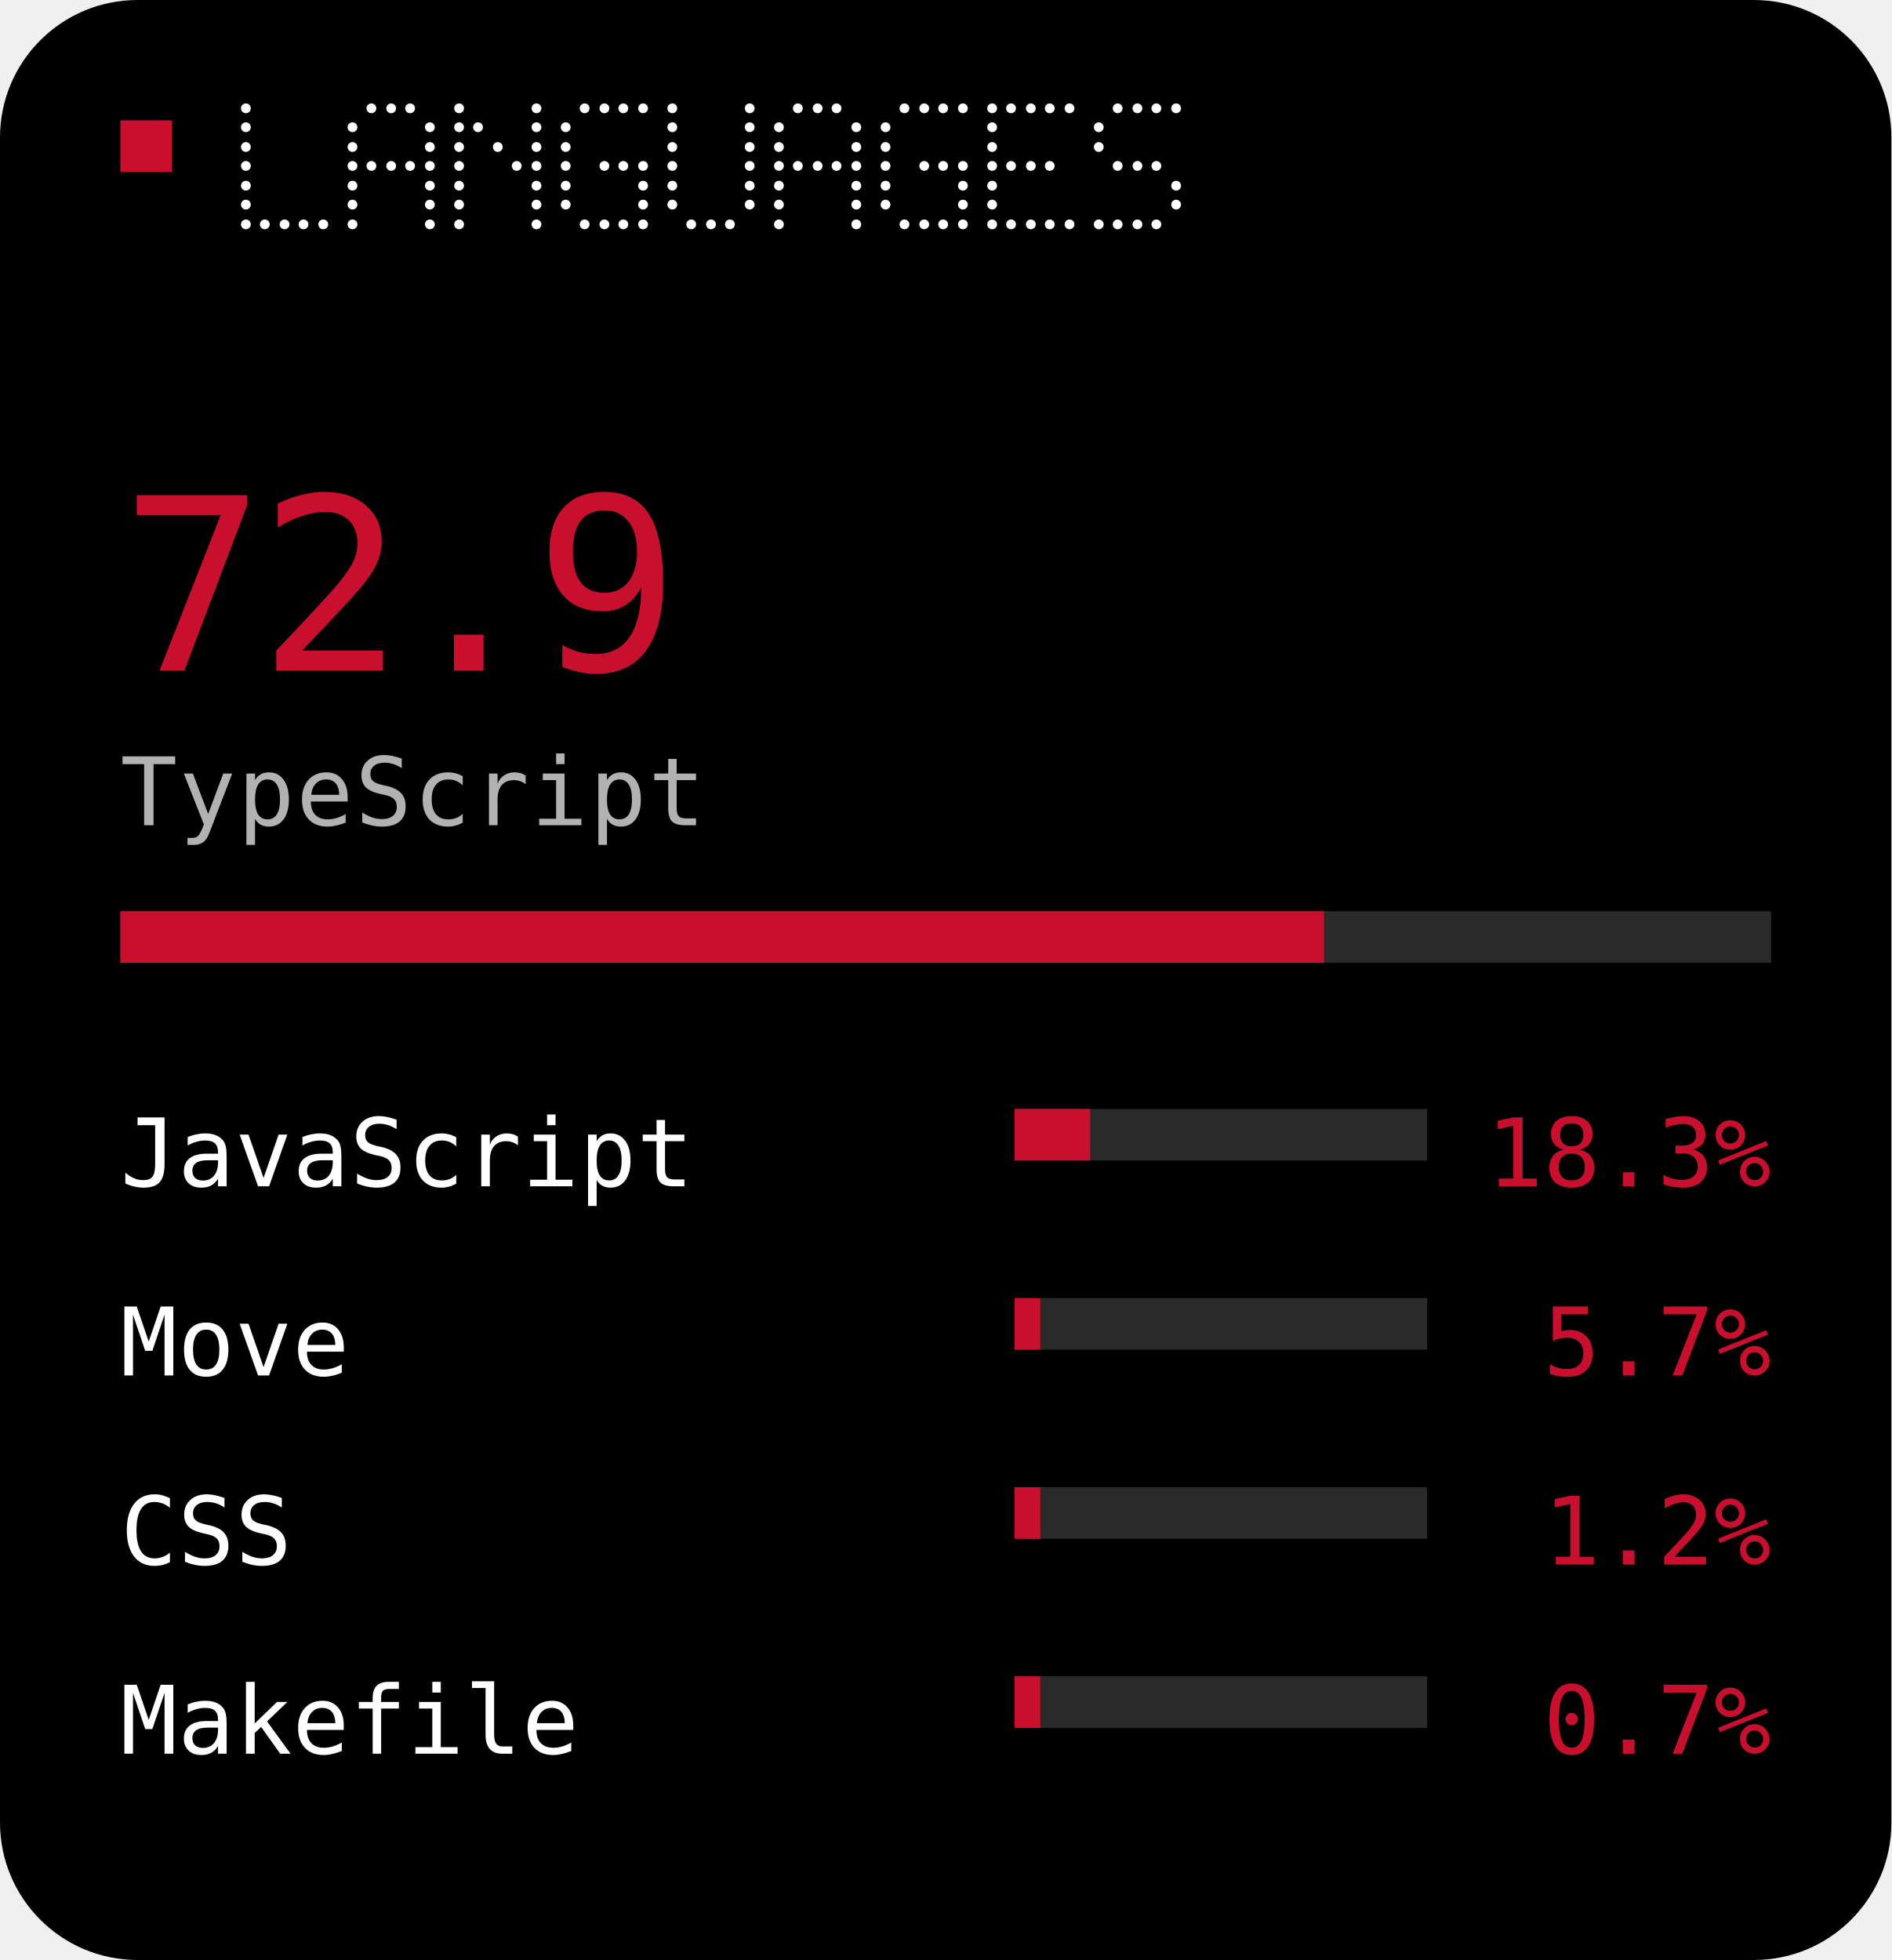
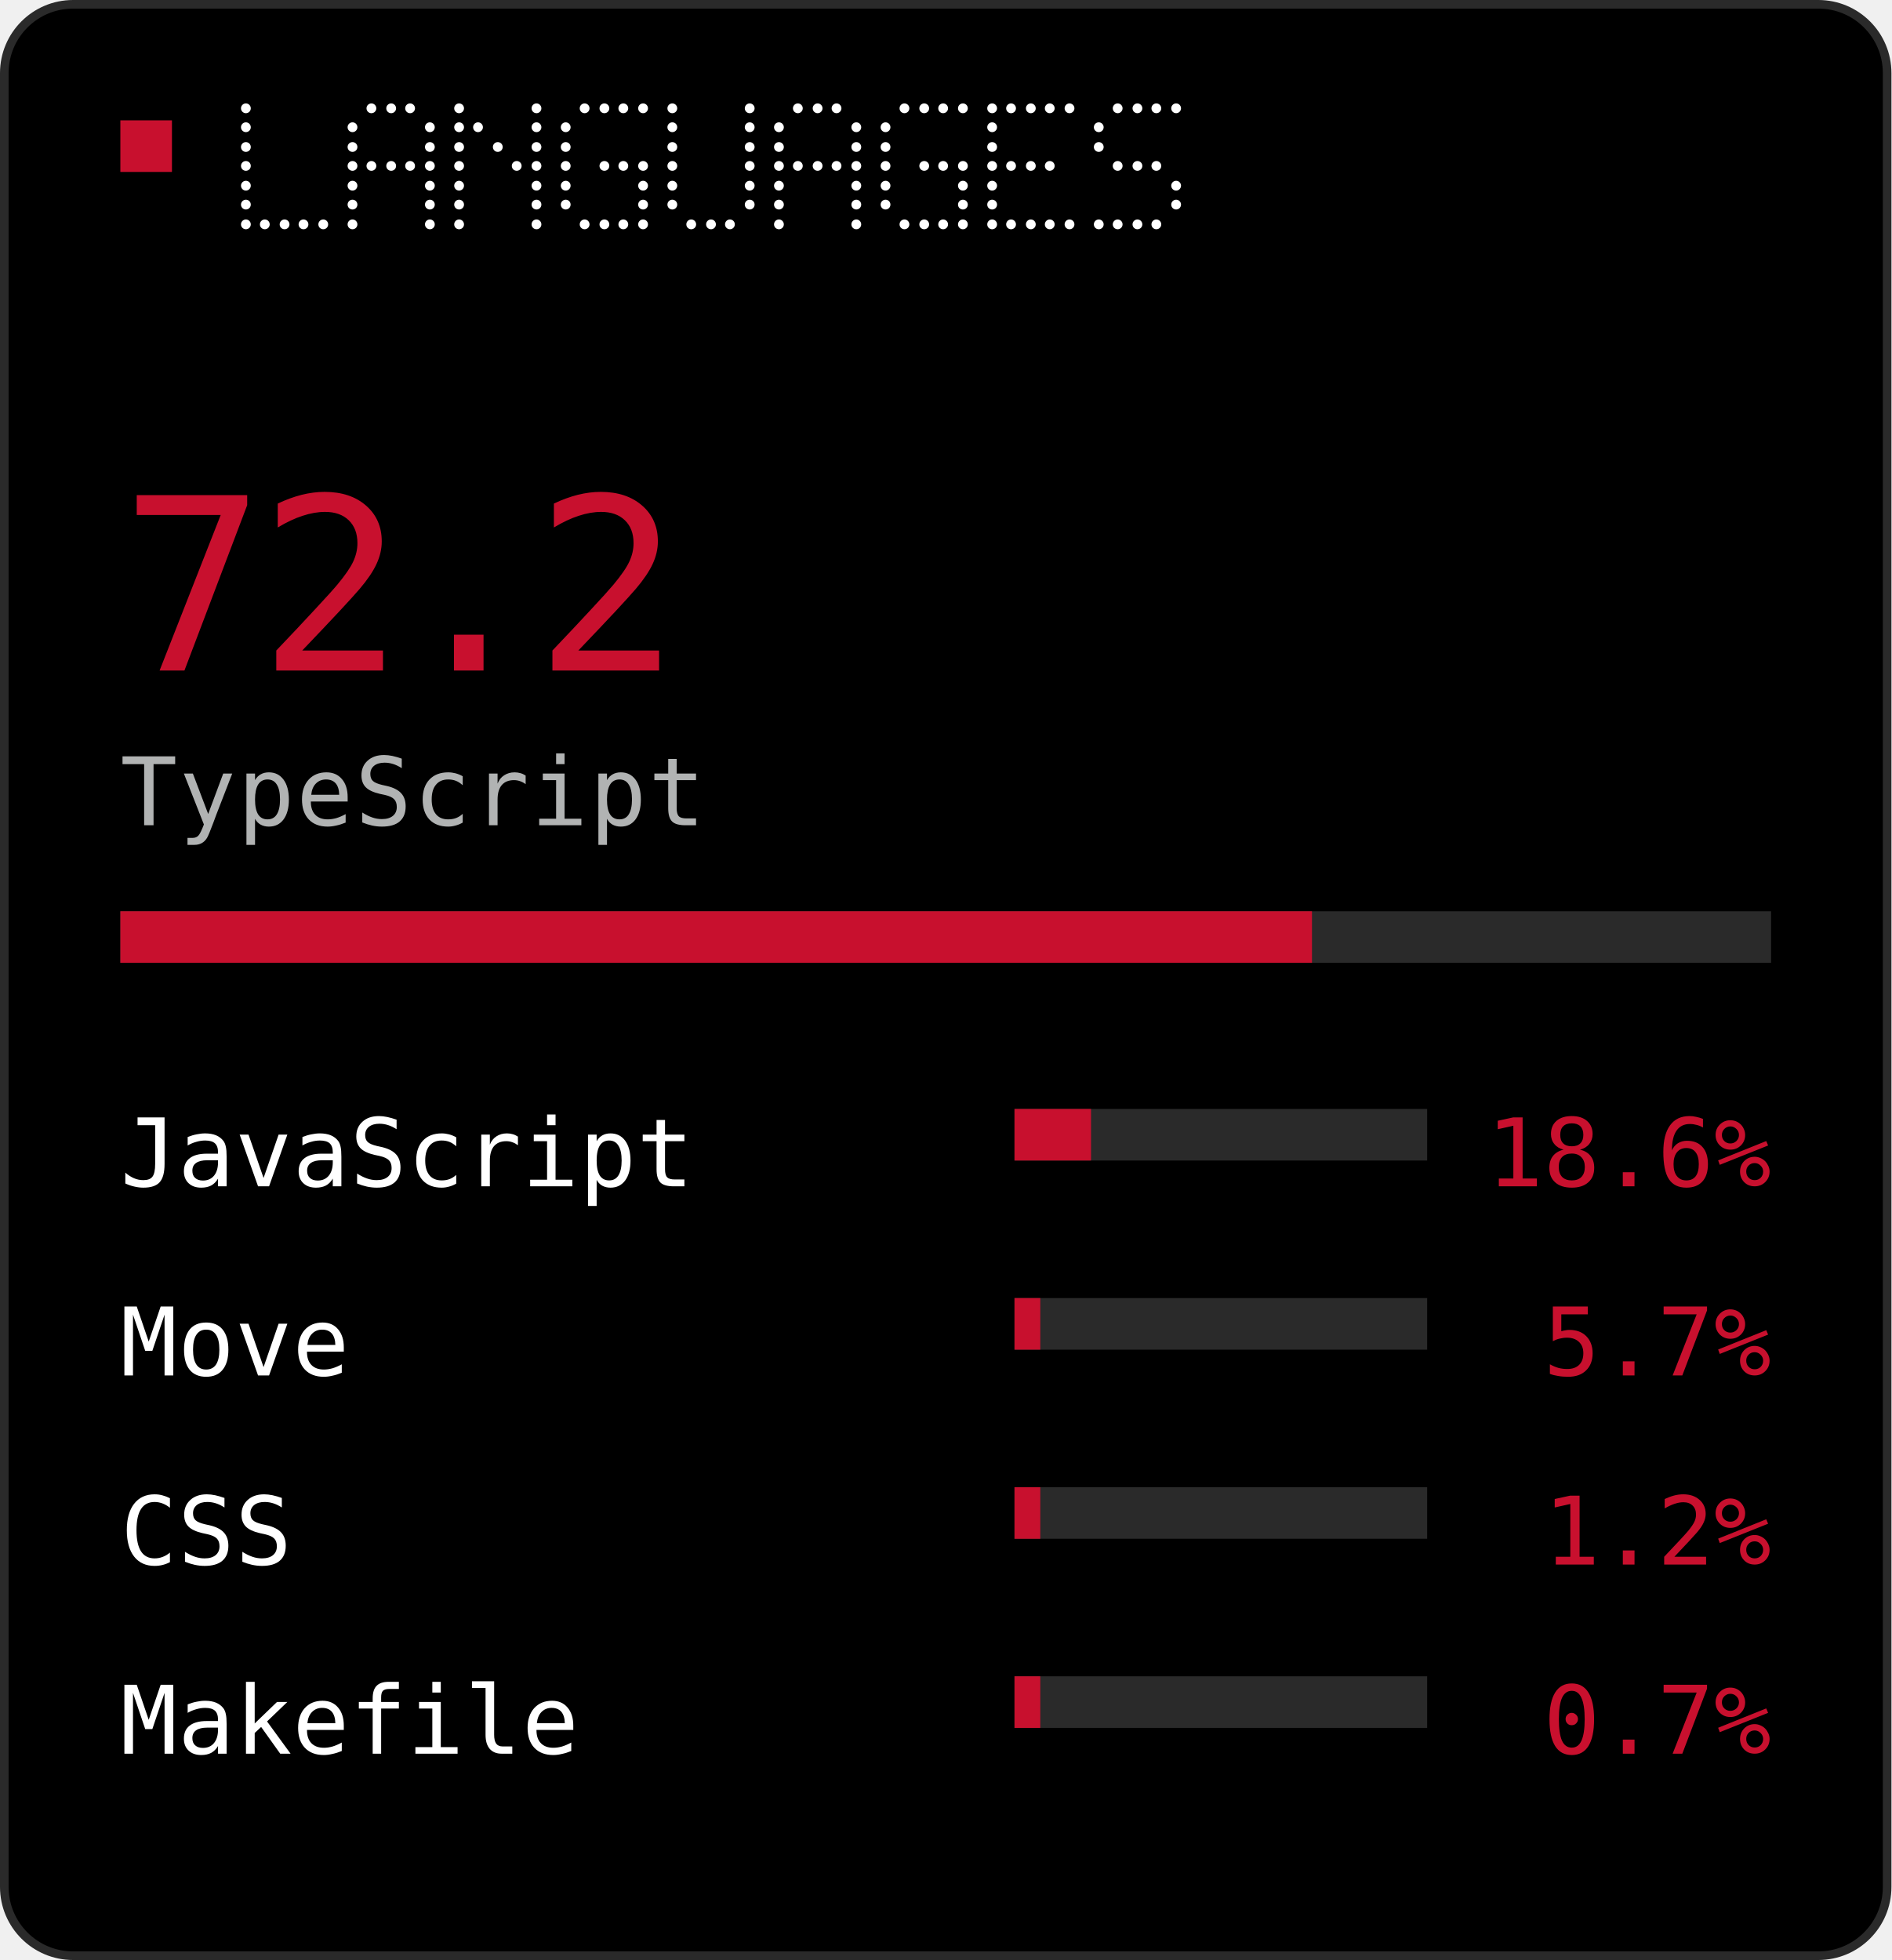
<svg xmlns="http://www.w3.org/2000/svg" width="220" height="228" viewBox="0 0 220 228" role="img">
-   <rect width="220" height="228" rx="16" fill="#000000" />
+   <rect x="0.5" y="0.5" width="219" height="227" rx="8" fill="#000000" stroke="#2A2A2A" />
  <rect x="14" y="14" width="6" height="6" fill="#C8102E" />
  <circle cx="28.6" cy="12.6" r="0.57" fill="#FFFFFF" />
  <circle cx="28.6" cy="14.8" r="0.57" fill="#FFFFFF" />
  <circle cx="28.6" cy="17.1" r="0.57" fill="#FFFFFF" />
  <circle cx="28.6" cy="19.3" r="0.57" fill="#FFFFFF" />
  <circle cx="28.6" cy="21.6" r="0.57" fill="#FFFFFF" />
  <circle cx="28.6" cy="23.8" r="0.57" fill="#FFFFFF" />
  <circle cx="28.6" cy="26.1" r="0.57" fill="#FFFFFF" />
  <circle cx="30.8" cy="26.1" r="0.57" fill="#FFFFFF" />
  <circle cx="33.1" cy="26.1" r="0.57" fill="#FFFFFF" />
  <circle cx="35.3" cy="26.1" r="0.57" fill="#FFFFFF" />
  <circle cx="37.6" cy="26.1" r="0.57" fill="#FFFFFF" />
  <circle cx="43.2" cy="12.6" r="0.57" fill="#FFFFFF" />
  <circle cx="45.5" cy="12.6" r="0.57" fill="#FFFFFF" />
  <circle cx="47.7" cy="12.6" r="0.57" fill="#FFFFFF" />
  <circle cx="41.0" cy="14.8" r="0.57" fill="#FFFFFF" />
  <circle cx="50.0" cy="14.8" r="0.57" fill="#FFFFFF" />
  <circle cx="41.0" cy="17.1" r="0.57" fill="#FFFFFF" />
  <circle cx="50.0" cy="17.1" r="0.57" fill="#FFFFFF" />
  <circle cx="41.0" cy="19.3" r="0.57" fill="#FFFFFF" />
  <circle cx="43.2" cy="19.3" r="0.57" fill="#FFFFFF" />
  <circle cx="45.5" cy="19.3" r="0.57" fill="#FFFFFF" />
  <circle cx="47.7" cy="19.3" r="0.57" fill="#FFFFFF" />
  <circle cx="50.0" cy="19.3" r="0.57" fill="#FFFFFF" />
  <circle cx="41.0" cy="21.6" r="0.57" fill="#FFFFFF" />
  <circle cx="50.0" cy="21.6" r="0.57" fill="#FFFFFF" />
  <circle cx="41.0" cy="23.8" r="0.57" fill="#FFFFFF" />
  <circle cx="50.0" cy="23.8" r="0.57" fill="#FFFFFF" />
  <circle cx="41.0" cy="26.1" r="0.57" fill="#FFFFFF" />
  <circle cx="50.0" cy="26.1" r="0.57" fill="#FFFFFF" />
  <circle cx="53.4" cy="12.6" r="0.57" fill="#FFFFFF" />
  <circle cx="62.4" cy="12.6" r="0.57" fill="#FFFFFF" />
  <circle cx="53.4" cy="14.8" r="0.57" fill="#FFFFFF" />
  <circle cx="55.6" cy="14.8" r="0.57" fill="#FFFFFF" />
  <circle cx="62.4" cy="14.8" r="0.57" fill="#FFFFFF" />
  <circle cx="53.4" cy="17.1" r="0.57" fill="#FFFFFF" />
  <circle cx="57.9" cy="17.1" r="0.57" fill="#FFFFFF" />
  <circle cx="62.4" cy="17.1" r="0.57" fill="#FFFFFF" />
  <circle cx="53.4" cy="19.3" r="0.57" fill="#FFFFFF" />
  <circle cx="60.1" cy="19.3" r="0.57" fill="#FFFFFF" />
  <circle cx="62.4" cy="19.3" r="0.57" fill="#FFFFFF" />
  <circle cx="53.4" cy="21.6" r="0.57" fill="#FFFFFF" />
  <circle cx="62.4" cy="21.6" r="0.57" fill="#FFFFFF" />
  <circle cx="53.4" cy="23.8" r="0.57" fill="#FFFFFF" />
  <circle cx="62.4" cy="23.8" r="0.57" fill="#FFFFFF" />
  <circle cx="53.4" cy="26.1" r="0.57" fill="#FFFFFF" />
  <circle cx="62.4" cy="26.1" r="0.57" fill="#FFFFFF" />
  <circle cx="68.0" cy="12.6" r="0.57" fill="#FFFFFF" />
  <circle cx="70.3" cy="12.6" r="0.57" fill="#FFFFFF" />
  <circle cx="72.5" cy="12.6" r="0.57" fill="#FFFFFF" />
  <circle cx="74.8" cy="12.6" r="0.57" fill="#FFFFFF" />
  <circle cx="65.8" cy="14.8" r="0.57" fill="#FFFFFF" />
  <circle cx="65.8" cy="17.1" r="0.57" fill="#FFFFFF" />
  <circle cx="65.8" cy="19.3" r="0.57" fill="#FFFFFF" />
  <circle cx="70.3" cy="19.3" r="0.57" fill="#FFFFFF" />
  <circle cx="72.5" cy="19.3" r="0.57" fill="#FFFFFF" />
  <circle cx="74.8" cy="19.3" r="0.57" fill="#FFFFFF" />
  <circle cx="65.8" cy="21.6" r="0.57" fill="#FFFFFF" />
  <circle cx="74.8" cy="21.6" r="0.57" fill="#FFFFFF" />
  <circle cx="65.8" cy="23.8" r="0.57" fill="#FFFFFF" />
  <circle cx="74.8" cy="23.8" r="0.57" fill="#FFFFFF" />
  <circle cx="68.0" cy="26.1" r="0.57" fill="#FFFFFF" />
  <circle cx="70.3" cy="26.1" r="0.57" fill="#FFFFFF" />
  <circle cx="72.5" cy="26.1" r="0.57" fill="#FFFFFF" />
  <circle cx="74.8" cy="26.1" r="0.57" fill="#FFFFFF" />
  <circle cx="78.2" cy="12.6" r="0.57" fill="#FFFFFF" />
  <circle cx="87.2" cy="12.6" r="0.57" fill="#FFFFFF" />
  <circle cx="78.2" cy="14.8" r="0.57" fill="#FFFFFF" />
  <circle cx="87.2" cy="14.8" r="0.57" fill="#FFFFFF" />
  <circle cx="78.2" cy="17.1" r="0.57" fill="#FFFFFF" />
  <circle cx="87.2" cy="17.1" r="0.57" fill="#FFFFFF" />
  <circle cx="78.2" cy="19.3" r="0.57" fill="#FFFFFF" />
  <circle cx="87.2" cy="19.3" r="0.57" fill="#FFFFFF" />
  <circle cx="78.2" cy="21.6" r="0.57" fill="#FFFFFF" />
  <circle cx="87.2" cy="21.6" r="0.57" fill="#FFFFFF" />
  <circle cx="78.2" cy="23.8" r="0.57" fill="#FFFFFF" />
  <circle cx="87.2" cy="23.8" r="0.57" fill="#FFFFFF" />
  <circle cx="80.4" cy="26.1" r="0.57" fill="#FFFFFF" />
  <circle cx="82.7" cy="26.1" r="0.57" fill="#FFFFFF" />
  <circle cx="84.9" cy="26.1" r="0.57" fill="#FFFFFF" />
  <circle cx="92.8" cy="12.6" r="0.57" fill="#FFFFFF" />
  <circle cx="95.1" cy="12.6" r="0.57" fill="#FFFFFF" />
  <circle cx="97.3" cy="12.6" r="0.57" fill="#FFFFFF" />
  <circle cx="90.6" cy="14.8" r="0.57" fill="#FFFFFF" />
  <circle cx="99.6" cy="14.8" r="0.57" fill="#FFFFFF" />
  <circle cx="90.6" cy="17.1" r="0.57" fill="#FFFFFF" />
  <circle cx="99.6" cy="17.1" r="0.57" fill="#FFFFFF" />
  <circle cx="90.6" cy="19.3" r="0.57" fill="#FFFFFF" />
  <circle cx="92.8" cy="19.3" r="0.57" fill="#FFFFFF" />
  <circle cx="95.1" cy="19.3" r="0.57" fill="#FFFFFF" />
  <circle cx="97.3" cy="19.3" r="0.57" fill="#FFFFFF" />
  <circle cx="99.6" cy="19.3" r="0.57" fill="#FFFFFF" />
  <circle cx="90.6" cy="21.6" r="0.57" fill="#FFFFFF" />
  <circle cx="99.6" cy="21.6" r="0.57" fill="#FFFFFF" />
  <circle cx="90.6" cy="23.8" r="0.57" fill="#FFFFFF" />
  <circle cx="99.6" cy="23.8" r="0.57" fill="#FFFFFF" />
  <circle cx="90.6" cy="26.1" r="0.57" fill="#FFFFFF" />
  <circle cx="99.6" cy="26.1" r="0.57" fill="#FFFFFF" />
  <circle cx="105.2" cy="12.6" r="0.57" fill="#FFFFFF" />
  <circle cx="107.5" cy="12.6" r="0.57" fill="#FFFFFF" />
  <circle cx="109.7" cy="12.6" r="0.57" fill="#FFFFFF" />
  <circle cx="112.0" cy="12.6" r="0.57" fill="#FFFFFF" />
  <circle cx="103.0" cy="14.8" r="0.57" fill="#FFFFFF" />
  <circle cx="103.0" cy="17.1" r="0.57" fill="#FFFFFF" />
  <circle cx="103.0" cy="19.3" r="0.57" fill="#FFFFFF" />
  <circle cx="107.5" cy="19.3" r="0.57" fill="#FFFFFF" />
  <circle cx="109.7" cy="19.3" r="0.57" fill="#FFFFFF" />
  <circle cx="112.0" cy="19.3" r="0.57" fill="#FFFFFF" />
  <circle cx="103.0" cy="21.6" r="0.57" fill="#FFFFFF" />
  <circle cx="112.0" cy="21.6" r="0.57" fill="#FFFFFF" />
  <circle cx="103.0" cy="23.8" r="0.57" fill="#FFFFFF" />
  <circle cx="112.0" cy="23.8" r="0.57" fill="#FFFFFF" />
  <circle cx="105.2" cy="26.1" r="0.57" fill="#FFFFFF" />
  <circle cx="107.5" cy="26.1" r="0.57" fill="#FFFFFF" />
  <circle cx="109.7" cy="26.1" r="0.57" fill="#FFFFFF" />
  <circle cx="112.0" cy="26.1" r="0.57" fill="#FFFFFF" />
  <circle cx="115.4" cy="12.6" r="0.57" fill="#FFFFFF" />
  <circle cx="117.6" cy="12.6" r="0.57" fill="#FFFFFF" />
  <circle cx="119.9" cy="12.6" r="0.57" fill="#FFFFFF" />
  <circle cx="122.1" cy="12.6" r="0.57" fill="#FFFFFF" />
  <circle cx="124.4" cy="12.6" r="0.57" fill="#FFFFFF" />
  <circle cx="115.4" cy="14.8" r="0.57" fill="#FFFFFF" />
  <circle cx="115.4" cy="17.1" r="0.57" fill="#FFFFFF" />
  <circle cx="115.4" cy="19.3" r="0.57" fill="#FFFFFF" />
  <circle cx="117.6" cy="19.3" r="0.57" fill="#FFFFFF" />
  <circle cx="119.9" cy="19.3" r="0.57" fill="#FFFFFF" />
  <circle cx="122.1" cy="19.3" r="0.57" fill="#FFFFFF" />
  <circle cx="115.4" cy="21.6" r="0.57" fill="#FFFFFF" />
  <circle cx="115.4" cy="23.8" r="0.57" fill="#FFFFFF" />
  <circle cx="115.4" cy="26.1" r="0.57" fill="#FFFFFF" />
  <circle cx="117.6" cy="26.1" r="0.57" fill="#FFFFFF" />
  <circle cx="119.9" cy="26.1" r="0.57" fill="#FFFFFF" />
  <circle cx="122.1" cy="26.1" r="0.57" fill="#FFFFFF" />
  <circle cx="124.4" cy="26.1" r="0.57" fill="#FFFFFF" />
  <circle cx="130.0" cy="12.6" r="0.57" fill="#FFFFFF" />
  <circle cx="132.3" cy="12.6" r="0.57" fill="#FFFFFF" />
  <circle cx="134.5" cy="12.6" r="0.57" fill="#FFFFFF" />
  <circle cx="136.8" cy="12.6" r="0.57" fill="#FFFFFF" />
  <circle cx="127.8" cy="14.8" r="0.57" fill="#FFFFFF" />
  <circle cx="127.8" cy="17.1" r="0.57" fill="#FFFFFF" />
  <circle cx="130.0" cy="19.3" r="0.57" fill="#FFFFFF" />
  <circle cx="132.3" cy="19.3" r="0.57" fill="#FFFFFF" />
  <circle cx="134.5" cy="19.3" r="0.57" fill="#FFFFFF" />
  <circle cx="136.8" cy="21.6" r="0.57" fill="#FFFFFF" />
  <circle cx="136.8" cy="23.8" r="0.57" fill="#FFFFFF" />
  <circle cx="127.8" cy="26.1" r="0.57" fill="#FFFFFF" />
  <circle cx="130.0" cy="26.1" r="0.57" fill="#FFFFFF" />
  <circle cx="132.3" cy="26.1" r="0.57" fill="#FFFFFF" />
  <circle cx="134.5" cy="26.1" r="0.57" fill="#FFFFFF" />
-   <text x="14" y="78" fill="#C8102E" text-anchor="start" font-family="ui-monospace, Geist Mono, monospace" font-size="28" letter-spacing="-0.8" dominant-baseline="auto">72.9</text>
+   <text x="14" y="78" fill="#C8102E" text-anchor="start" font-family="ui-monospace, Geist Mono, monospace" font-size="28" letter-spacing="-0.8" dominant-baseline="auto">72.2</text>
  <text x="14" y="96" fill="#B1B3B3" text-anchor="start" font-family="ui-monospace, Geist Mono, monospace" font-size="11" letter-spacing="0.2" dominant-baseline="auto">TypeScript</text>
  <rect x="14.0" y="106.0" width="192.0" height="6" fill="#2A2A2A" />
-   <rect x="14.0" y="106.0" width="140.0" height="6" fill="#C8102E" />
+   <rect x="14.0" y="106.0" width="138.6" height="6" fill="#C8102E" />
  <text x="14" y="138" fill="#FFFFFF" text-anchor="start" font-family="ui-monospace, Geist Mono, monospace" font-size="11" letter-spacing="0.05" dominant-baseline="auto">JavaScript</text>
-   <text x="206" y="138" fill="#C8102E" text-anchor="end" font-family="ui-monospace, Geist Mono, monospace" font-size="11" letter-spacing="0" dominant-baseline="auto">18.3%</text>
+   <text x="206" y="138" fill="#C8102E" text-anchor="end" font-family="ui-monospace, Geist Mono, monospace" font-size="11" letter-spacing="0" dominant-baseline="auto">18.6%</text>
  <rect x="118.0" y="129.0" width="48.0" height="6" fill="#2A2A2A" />
-   <rect x="118.0" y="129.0" width="8.8" height="6" fill="#C8102E" />
+   <rect x="118.0" y="129.0" width="8.9" height="6" fill="#C8102E" />
  <text x="14" y="160" fill="#FFFFFF" text-anchor="start" font-family="ui-monospace, Geist Mono, monospace" font-size="11" letter-spacing="0.05" dominant-baseline="auto">Move</text>
  <text x="206" y="160" fill="#C8102E" text-anchor="end" font-family="ui-monospace, Geist Mono, monospace" font-size="11" letter-spacing="0" dominant-baseline="auto">5.7%</text>
  <rect x="118.0" y="151.0" width="48.0" height="6" fill="#2A2A2A" />
  <rect x="118.0" y="151.0" width="3.0" height="6" fill="#C8102E" />
  <text x="14" y="182" fill="#FFFFFF" text-anchor="start" font-family="ui-monospace, Geist Mono, monospace" font-size="11" letter-spacing="0.05" dominant-baseline="auto">CSS</text>
  <text x="206" y="182" fill="#C8102E" text-anchor="end" font-family="ui-monospace, Geist Mono, monospace" font-size="11" letter-spacing="0" dominant-baseline="auto">1.2%</text>
  <rect x="118.0" y="173.0" width="48.0" height="6" fill="#2A2A2A" />
  <rect x="118.0" y="173.0" width="3.0" height="6" fill="#C8102E" />
  <text x="14" y="204" fill="#FFFFFF" text-anchor="start" font-family="ui-monospace, Geist Mono, monospace" font-size="11" letter-spacing="0.05" dominant-baseline="auto">Makefile</text>
  <text x="206" y="204" fill="#C8102E" text-anchor="end" font-family="ui-monospace, Geist Mono, monospace" font-size="11" letter-spacing="0" dominant-baseline="auto">0.7%</text>
  <rect x="118.0" y="195.0" width="48.0" height="6" fill="#2A2A2A" />
  <rect x="118.0" y="195.0" width="3.0" height="6" fill="#C8102E" />
</svg>
